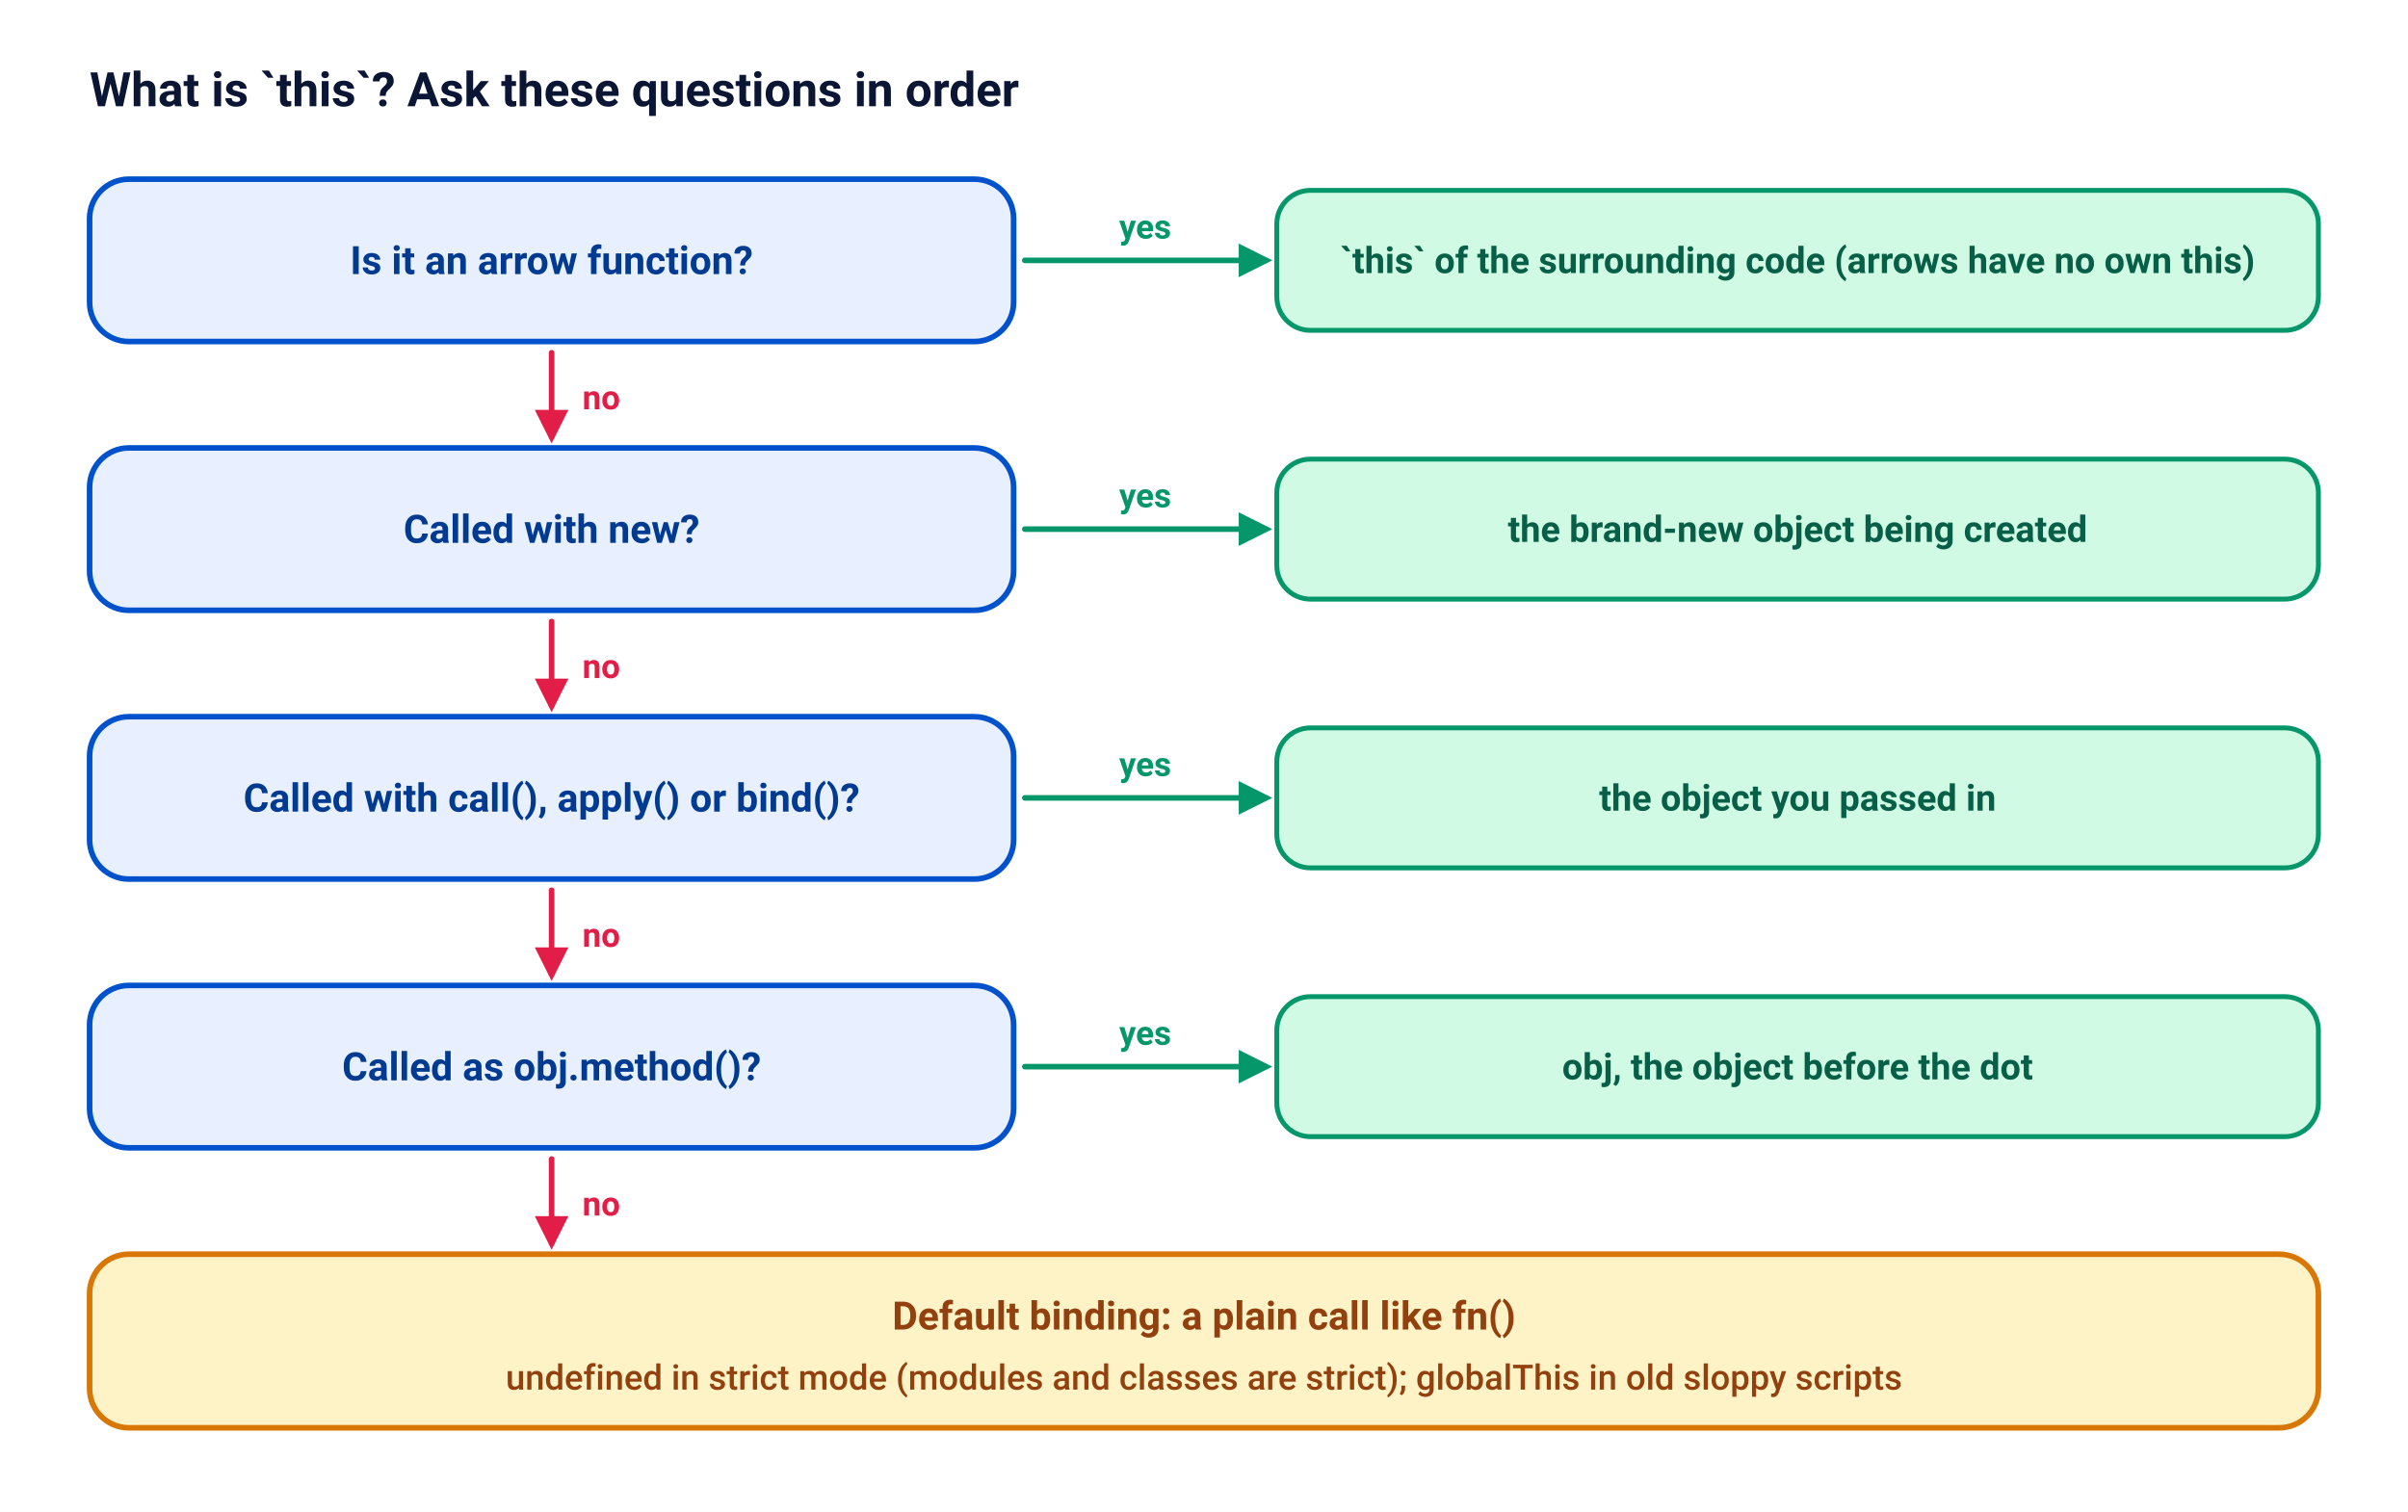
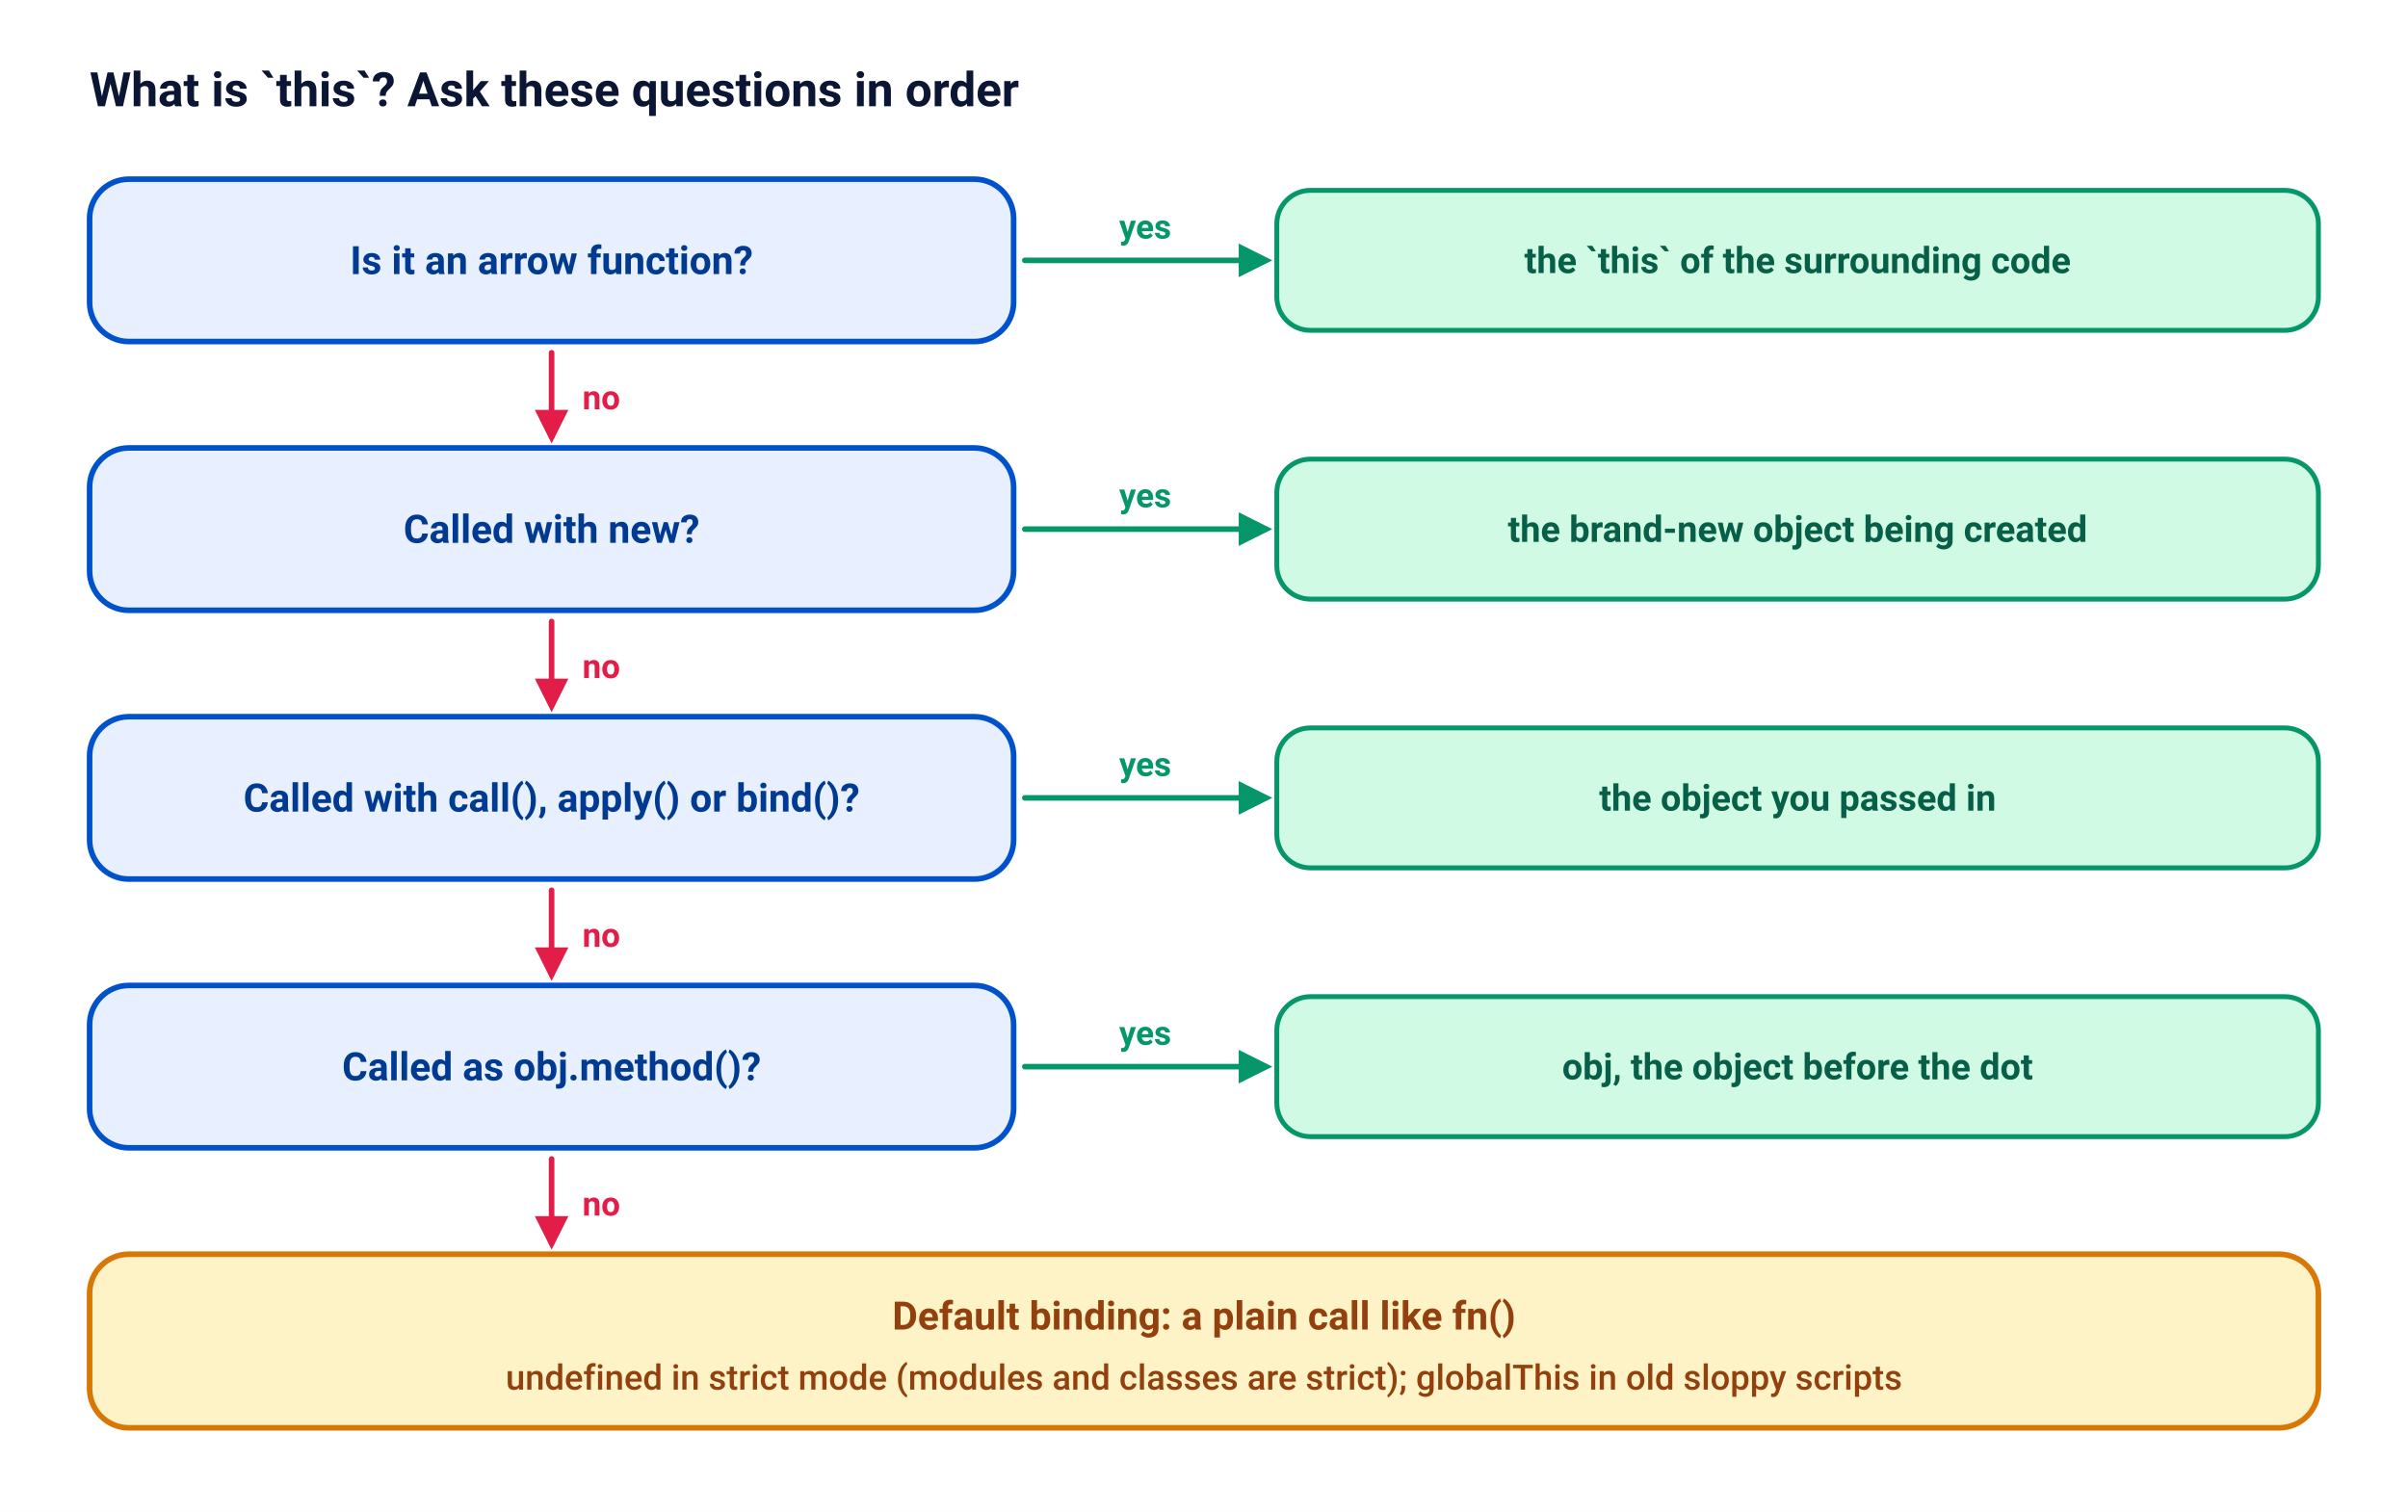
<svg xmlns="http://www.w3.org/2000/svg" width="860" height="540" viewBox="0 0 860 540" role="img" aria-label="A flowchart for working out what this refers to in a JavaScript function call" font-family="ui-sans-serif, system-ui, -apple-system, 'Segoe UI', Roboto, Helvetica, Arial, sans-serif">
  <defs>
    <marker id="arrow-plain" viewBox="0 0 10 10" refX="8" refY="5" markerUnits="userSpaceOnUse" markerWidth="12" markerHeight="12" orient="auto-start-reverse">
      <path d="M0 0L10 5L0 10z" fill="#64748B" />
    </marker>
    <marker id="arrow-muted" viewBox="0 0 10 10" refX="8" refY="5" markerUnits="userSpaceOnUse" markerWidth="12" markerHeight="12" orient="auto-start-reverse">
      <path d="M0 0L10 5L0 10z" fill="#94A3B8" />
    </marker>
    <marker id="arrow-brand" viewBox="0 0 10 10" refX="8" refY="5" markerUnits="userSpaceOnUse" markerWidth="12" markerHeight="12" orient="auto-start-reverse">
      <path d="M0 0L10 5L0 10z" fill="#0052CC" />
    </marker>
    <marker id="arrow-active" viewBox="0 0 10 10" refX="8" refY="5" markerUnits="userSpaceOnUse" markerWidth="12" markerHeight="12" orient="auto-start-reverse">
      <path d="M0 0L10 5L0 10z" fill="#D97706" />
    </marker>
    <marker id="arrow-good" viewBox="0 0 10 10" refX="8" refY="5" markerUnits="userSpaceOnUse" markerWidth="12" markerHeight="12" orient="auto-start-reverse">
      <path d="M0 0L10 5L0 10z" fill="#059669" />
    </marker>
    <marker id="arrow-bad" viewBox="0 0 10 10" refX="8" refY="5" markerUnits="userSpaceOnUse" markerWidth="12" markerHeight="12" orient="auto-start-reverse">
      <path d="M0 0L10 5L0 10z" fill="#E11D48" />
    </marker>
    <marker id="arrow-special" viewBox="0 0 10 10" refX="8" refY="5" markerUnits="userSpaceOnUse" markerWidth="12" markerHeight="12" orient="auto-start-reverse">
      <path d="M0 0L10 5L0 10z" fill="#7C3AED" />
    </marker>
    <marker id="arrow-ink" viewBox="0 0 10 10" refX="8" refY="5" markerUnits="userSpaceOnUse" markerWidth="12" markerHeight="12" orient="auto-start-reverse">
      <path d="M0 0L10 5L0 10z" fill="#0A1633" />
    </marker>
  </defs>
  <rect width="860" height="540" fill="#FFFFFF" />
  <text x="32" y="32" dy="0.35em" font-size="17" font-weight="700" fill="#0A1633" text-anchor="start">What is `this`? Ask these questions in order</text>
  <rect x="32" y="64" width="330" height="58" rx="14" fill="#E8F0FF" stroke="#0052CC" stroke-width="2" />
  <text x="197" y="93" dy="0.35em" font-size="14" font-weight="700" fill="#003A91" text-anchor="middle">Is it an arrow function?</text>
  <line x1="366" y1="93" x2="452" y2="93" stroke="#059669" stroke-width="2" stroke-linecap="round" marker-end="url(#arrow-good)" />
  <text x="409" y="81" dy="0.35em" font-size="12" font-weight="700" fill="#059669" text-anchor="middle">yes</text>
  <rect x="456" y="68" width="372" height="50" rx="12" fill="#D1FAE5" stroke="#059669" stroke-width="1.75" />
-   <text x="642" y="93" dy="0.35em" font-size="13" font-weight="600" fill="#065F46" text-anchor="middle">`this` of the surrounding code (arrows have no own this)</text>
+   <text x="642" y="93" dy="0.35em" font-size="13" font-weight="600" fill="#065F46" text-anchor="middle">the `this` of the surrounding code</text>
  <line x1="197" y1="126" x2="197" y2="156" stroke="#E11D48" stroke-width="2" stroke-linecap="round" marker-end="url(#arrow-bad)" />
  <text x="208" y="142" dy="0.35em" font-size="12" font-weight="700" fill="#E11D48" text-anchor="start">no</text>
  <rect x="32" y="160" width="330" height="58" rx="14" fill="#E8F0FF" stroke="#0052CC" stroke-width="2" />
  <text x="197" y="189" dy="0.35em" font-size="14" font-weight="700" fill="#003A91" text-anchor="middle">Called with new?</text>
  <line x1="366" y1="189" x2="452" y2="189" stroke="#059669" stroke-width="2" stroke-linecap="round" marker-end="url(#arrow-good)" />
  <text x="409" y="177" dy="0.35em" font-size="12" font-weight="700" fill="#059669" text-anchor="middle">yes</text>
  <rect x="456" y="164" width="372" height="50" rx="12" fill="#D1FAE5" stroke="#059669" stroke-width="1.75" />
  <text x="642" y="189" dy="0.35em" font-size="13" font-weight="600" fill="#065F46" text-anchor="middle">the brand-new object being created</text>
  <line x1="197" y1="222" x2="197" y2="252" stroke="#E11D48" stroke-width="2" stroke-linecap="round" marker-end="url(#arrow-bad)" />
  <text x="208" y="238" dy="0.35em" font-size="12" font-weight="700" fill="#E11D48" text-anchor="start">no</text>
  <rect x="32" y="256" width="330" height="58" rx="14" fill="#E8F0FF" stroke="#0052CC" stroke-width="2" />
  <text x="197" y="285" dy="0.35em" font-size="14" font-weight="700" fill="#003A91" text-anchor="middle">Called with call(), apply() or bind()?</text>
  <line x1="366" y1="285" x2="452" y2="285" stroke="#059669" stroke-width="2" stroke-linecap="round" marker-end="url(#arrow-good)" />
  <text x="409" y="273" dy="0.35em" font-size="12" font-weight="700" fill="#059669" text-anchor="middle">yes</text>
  <rect x="456" y="260" width="372" height="50" rx="12" fill="#D1FAE5" stroke="#059669" stroke-width="1.75" />
  <text x="642" y="285" dy="0.35em" font-size="13" font-weight="600" fill="#065F46" text-anchor="middle">the object you passed in</text>
  <line x1="197" y1="318" x2="197" y2="348" stroke="#E11D48" stroke-width="2" stroke-linecap="round" marker-end="url(#arrow-bad)" />
  <text x="208" y="334" dy="0.35em" font-size="12" font-weight="700" fill="#E11D48" text-anchor="start">no</text>
  <rect x="32" y="352" width="330" height="58" rx="14" fill="#E8F0FF" stroke="#0052CC" stroke-width="2" />
  <text x="197" y="381" dy="0.35em" font-size="14" font-weight="700" fill="#003A91" text-anchor="middle">Called as obj.method()?</text>
  <line x1="366" y1="381" x2="452" y2="381" stroke="#059669" stroke-width="2" stroke-linecap="round" marker-end="url(#arrow-good)" />
  <text x="409" y="369" dy="0.35em" font-size="12" font-weight="700" fill="#059669" text-anchor="middle">yes</text>
  <rect x="456" y="356" width="372" height="50" rx="12" fill="#D1FAE5" stroke="#059669" stroke-width="1.75" />
  <text x="642" y="381" dy="0.35em" font-size="13" font-weight="600" fill="#065F46" text-anchor="middle">obj, the object before the dot</text>
  <line x1="197" y1="414" x2="197" y2="444" stroke="#E11D48" stroke-width="2" stroke-linecap="round" marker-end="url(#arrow-bad)" />
  <text x="208" y="430" dy="0.35em" font-size="12" font-weight="700" fill="#E11D48" text-anchor="start">no</text>
  <rect x="32" y="448" width="796" height="62" rx="14" fill="#FEF3C7" stroke="#D97706" stroke-width="2" />
  <text x="430" y="470" dy="0.35em" font-size="14" font-weight="700" fill="#92400E" text-anchor="middle">Default binding: a plain call like fn()</text>
  <text x="430" y="492" dy="0.35em" font-size="12.5" font-weight="500" fill="#92400E" text-anchor="middle">undefined in strict mode (modules and classes are strict); globalThis in old sloppy scripts</text>
</svg>
